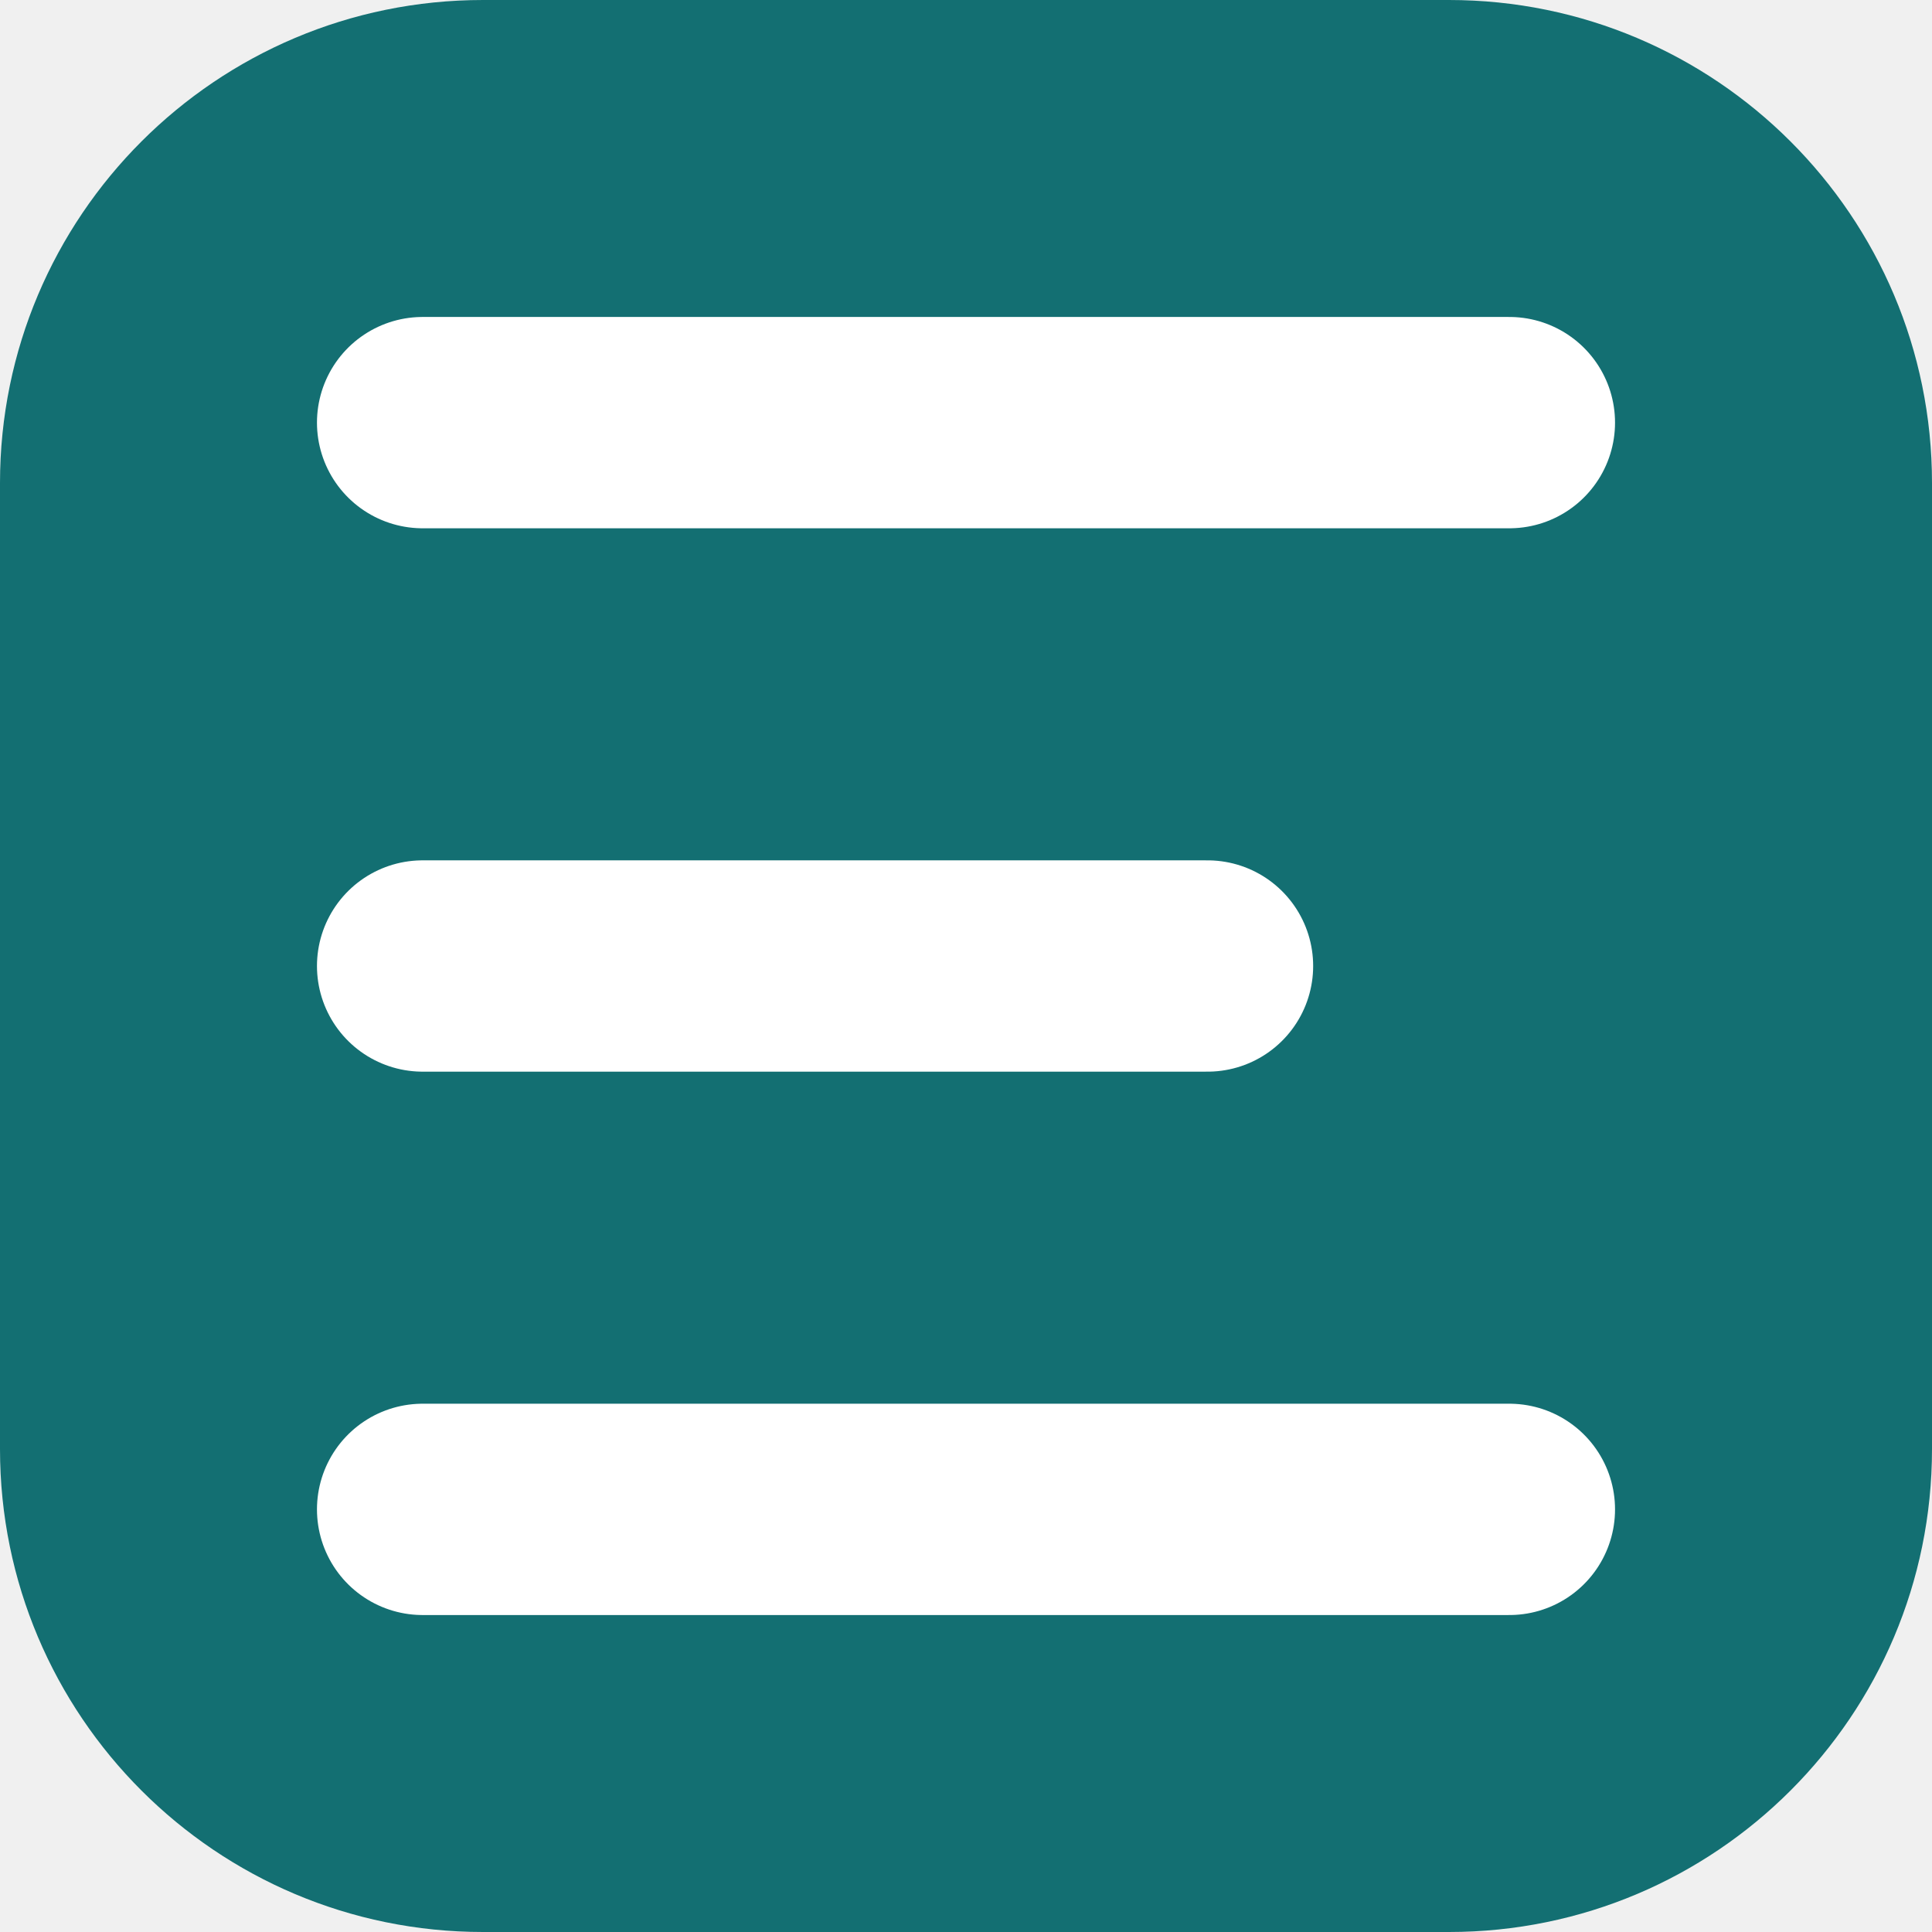
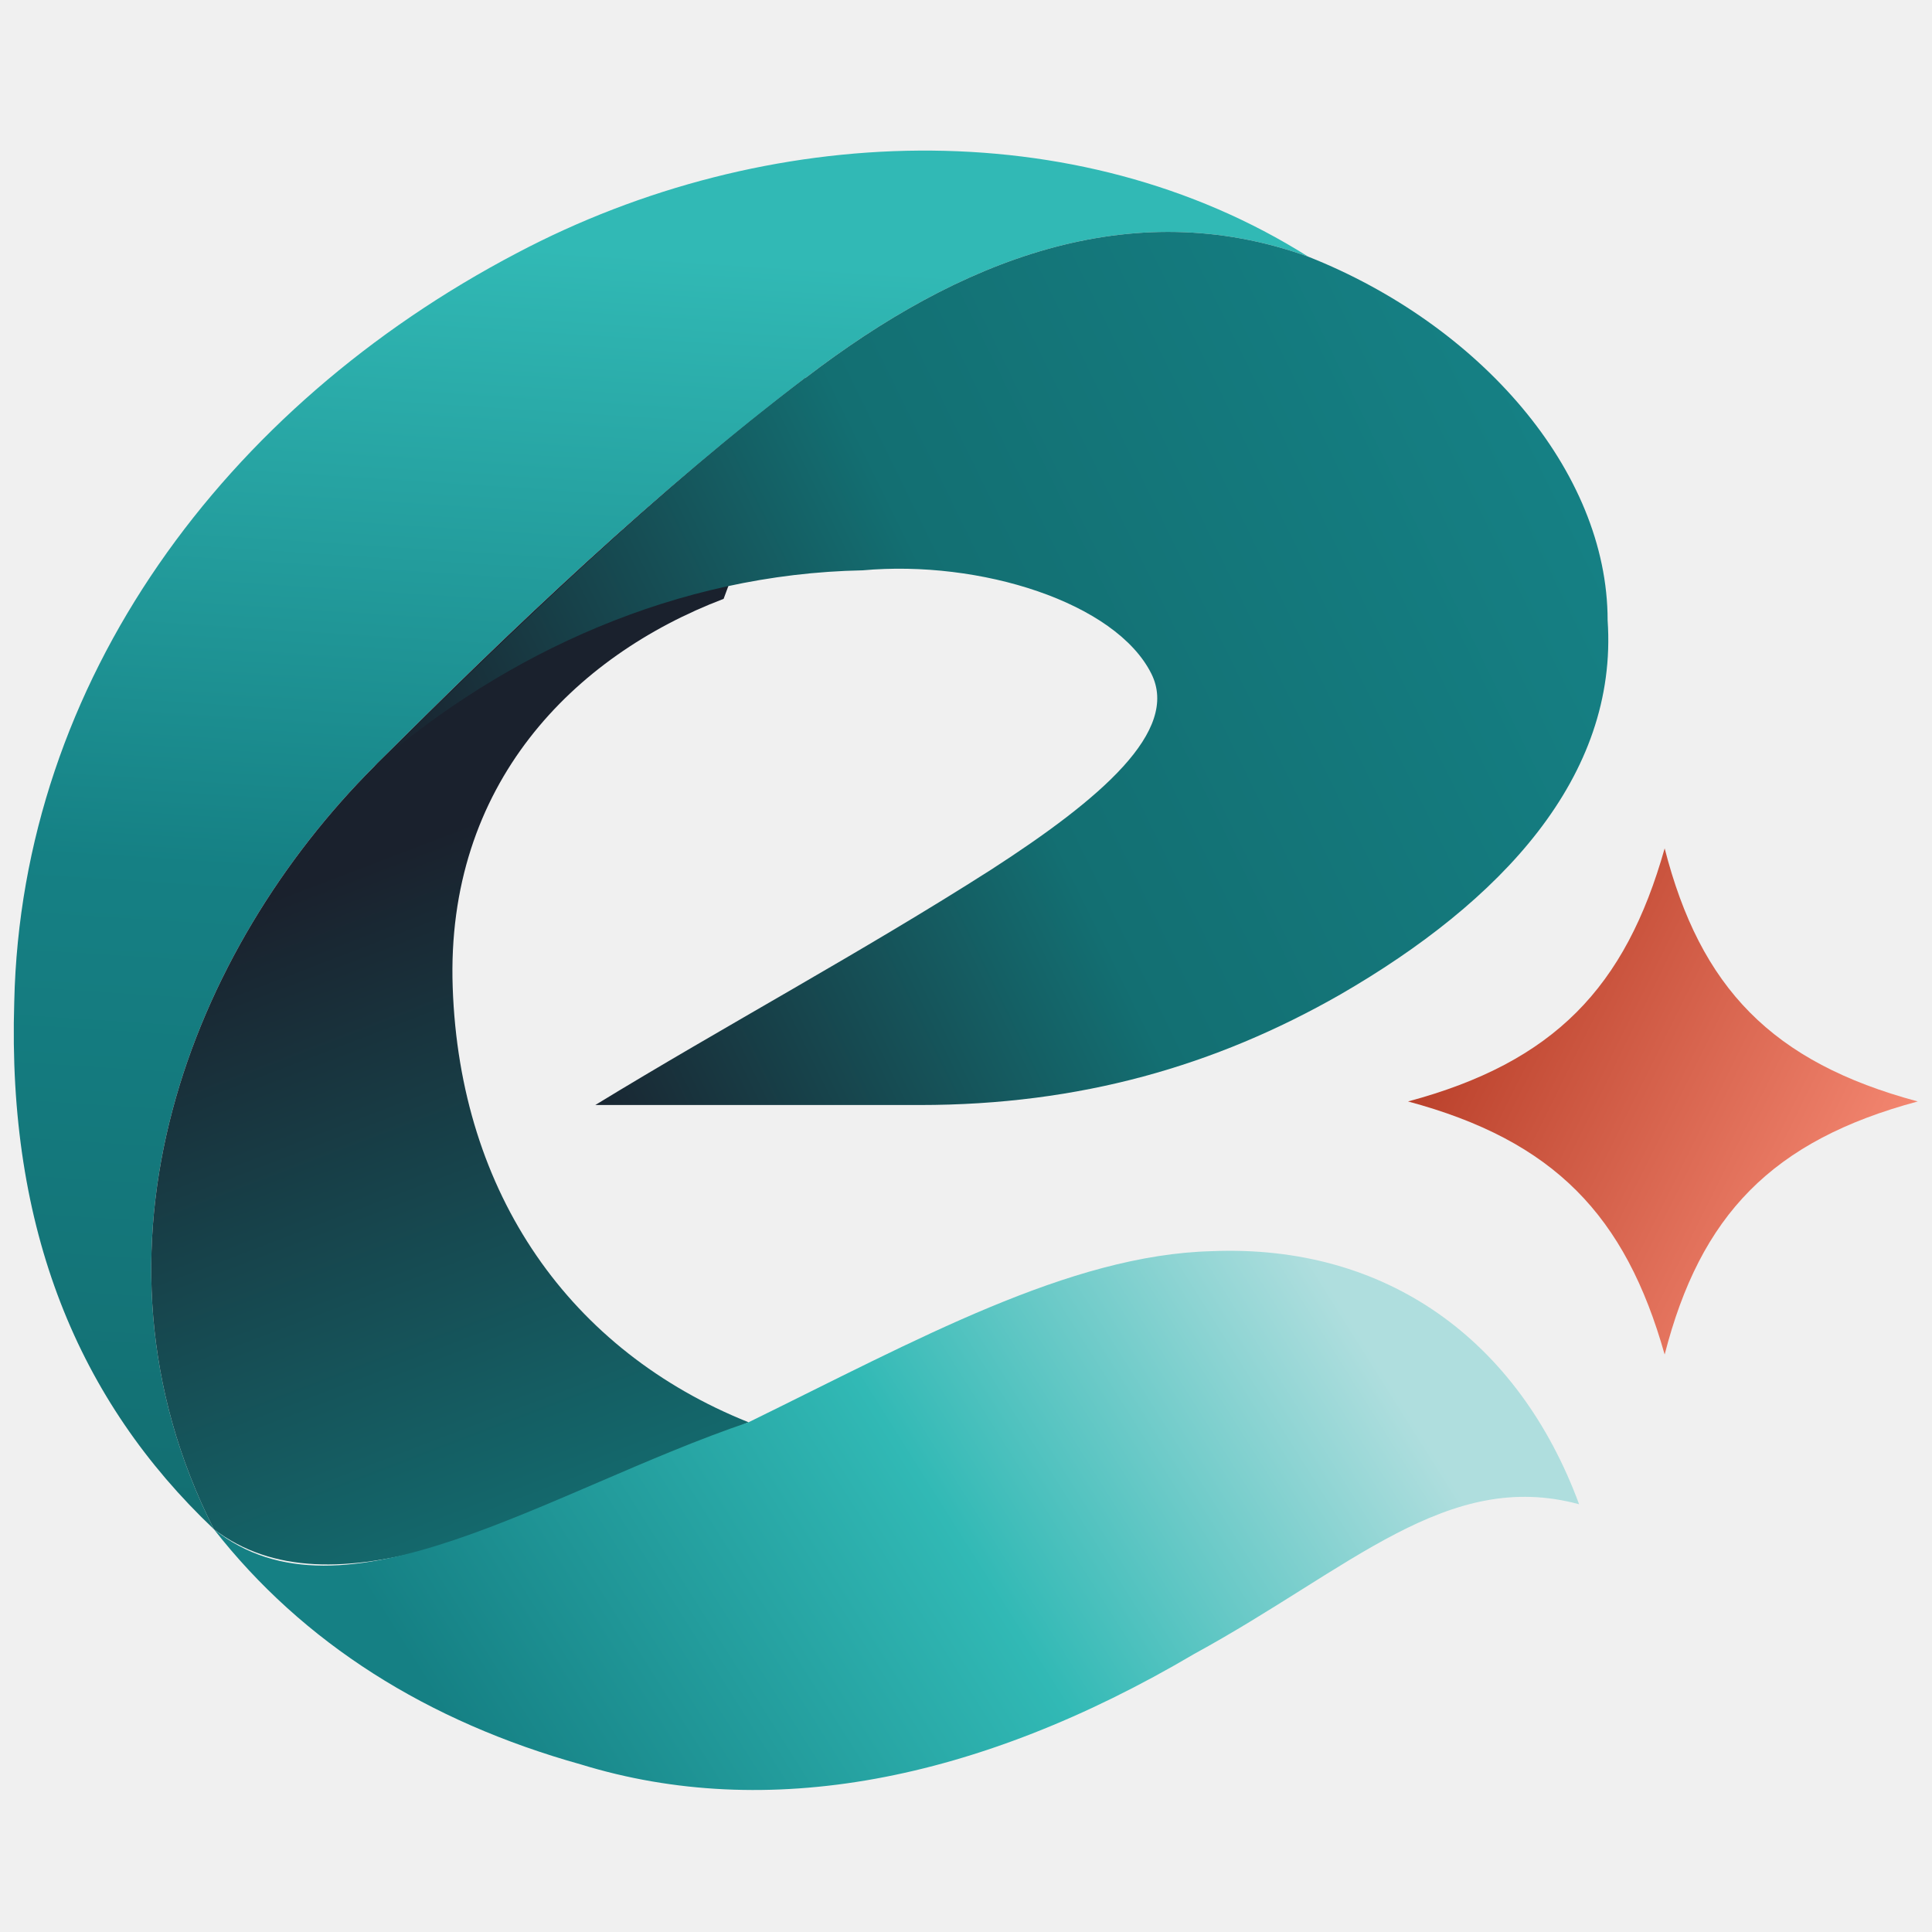
- <svg xmlns="http://www.w3.org/2000/svg" viewBox="0 0 32 32" fill="none">
-   <rect width="32" height="32" rx="8" fill="#136f72" />
-   <path d="M7 7h18M7 16h13M7 25h18" stroke="#ffffff" stroke-width="3.5" stroke-linecap="round" />
+ <svg xmlns="http://www.w3.org/2000/svg" viewBox="18 39 542 542" fill="none">
+   <style>
+     .dark { display: none; }
+     @media (prefers-color-scheme: dark) {
+       .light { display: none; }
+       .dark { display: inline; }
+     }
+   </style>
+   <defs>
+     <linearGradient id="l-outer" x1="147" y1="107" x2="124" y2="465" gradientUnits="userSpaceOnUse">
+       <stop stop-color="hsl(178, 58%, 46%)" />
+       <stop offset=".5" stop-color="hsl(182, 72%, 30%)" />
+       <stop offset="1" stop-color="hsl(182, 72%, 26%)" />
+     </linearGradient>
+     <linearGradient id="l-face" x1="157" y1="315" x2="455" y2="169" gradientUnits="userSpaceOnUse">
+       <stop stop-color="hsl(220, 26%, 14%)" />
+       <stop offset=".48" stop-color="hsl(182, 72%, 26%)" />
+       <stop offset="1" stop-color="hsl(182, 72%, 30%)" />
+     </linearGradient>
+     <linearGradient id="l-fold" x1="125" y1="279" x2="198" y2="470" gradientUnits="userSpaceOnUse">
+       <stop stop-color="hsl(220, 26%, 14%)" />
+       <stop offset="1" stop-color="hsl(182, 72%, 26%)" />
+     </linearGradient>
+     <linearGradient id="l-tail" x1="152" y1="535" x2="384" y2="389" gradientUnits="userSpaceOnUse">
+       <stop stop-color="hsl(182, 72%, 30%)" />
+       <stop offset=".54" stop-color="hsl(178, 58%, 46%)" />
+       <stop offset="1" stop-color="hsl(180, 42%, 78%)" />
+     </linearGradient>
+     <linearGradient id="l-spark" x1="422" y1="318" x2="543" y2="378" gradientUnits="userSpaceOnUse">
+       <stop stop-color="hsl(9, 64%, 44%)" />
+       <stop offset="1" stop-color="hsl(10, 86%, 70%)" />
+     </linearGradient>
+     <linearGradient id="d-outer" x1="147" y1="107" x2="124" y2="465" gradientUnits="userSpaceOnUse">
+       <stop stop-color="hsl(180, 42%, 78%)" />
+       <stop offset=".5" stop-color="hsl(178, 58%, 46%)" />
+       <stop offset="1" stop-color="hsl(182, 72%, 30%)" />
+     </linearGradient>
+     <linearGradient id="d-face" x1="157" y1="315" x2="455" y2="169" gradientUnits="userSpaceOnUse">
+       <stop stop-color="hsl(182, 72%, 26%)" />
+       <stop offset=".48" stop-color="hsl(178, 58%, 46%)" />
+       <stop offset="1" stop-color="hsl(178, 58%, 60%)" />
+     </linearGradient>
+     <linearGradient id="d-fold" x1="125" y1="279" x2="198" y2="470" gradientUnits="userSpaceOnUse">
+       <stop stop-color="hsl(180, 38%, 14%)" />
+       <stop offset="1" stop-color="hsl(182, 72%, 30%)" />
+     </linearGradient>
+     <linearGradient id="d-tail" x1="152" y1="535" x2="384" y2="389" gradientUnits="userSpaceOnUse">
+       <stop stop-color="hsl(182, 72%, 30%)" />
+       <stop offset=".54" stop-color="hsl(178, 58%, 46%)" />
+       <stop offset="1" stop-color="hsl(180, 42%, 78%)" />
+     </linearGradient>
+     <linearGradient id="d-spark" x1="422" y1="318" x2="543" y2="378" gradientUnits="userSpaceOnUse">
+       <stop stop-color="hsl(10, 86%, 68%)" />
+       <stop offset="1" stop-color="hsl(10, 86%, 80%)" />
+     </linearGradient>
+   </defs>
+   <g class="light">
+     <path fill="url(#l-outer)" d="M78 468C40 432 20 384 22 320C24 230 81 153 163 110C233 73 320 70 385 111C335 93 287 112 244 145C202 177 163 214 123 254C72 305 38 389 78 468Z" />
+     <path fill="url(#l-fold)" d="M244 145C202 177 163 214 123 254C72 305 38 389 78 468C111 493 163 466 228 438C178 418 147 374 145 316C143 259 179 223 221 207Z" />
+     <path fill="url(#l-face)" d="M123 254C167 211 203 176 244 145C287 112 335 93 385 111C433 130 469 171 469 213C472 257 439 292 394 318C359 338 321 349 276 349H185C221 327 260 306 296 283C327 263 349 244 341 228C331 208 293 196 260 199C208 200 160 222 123 254Z" />
+     <path fill="url(#l-tail)" d="M78 468C114 497 172 457 228 438C275 415 318 391 358 390C407 388 444 415 461 461C424 451 397 479 353 503C292 539 233 550 181 534C138 522 103 500 78 468Z" />
+     <path fill="url(#l-spark)" d="M485 277C495 316 515 337 556 348C515 359 495 380 485 419C474 380 454 359 413 348C454 337 474 316 485 277Z" />
+   </g>
+   <g class="dark">
+     <path fill="url(#d-outer)" d="M78 468C40 432 20 384 22 320C24 230 81 153 163 110C233 73 320 70 385 111C335 93 287 112 244 145C202 177 163 214 123 254C72 305 38 389 78 468Z" />
+     <path fill="url(#d-fold)" d="M244 145C202 177 163 214 123 254C72 305 38 389 78 468C111 493 163 466 228 438C178 418 147 374 145 316C143 259 179 223 221 207Z" />
+     <path fill="url(#d-face)" d="M123 254C167 211 203 176 244 145C287 112 335 93 385 111C433 130 469 171 469 213C472 257 439 292 394 318C359 338 321 349 276 349H185C221 327 260 306 296 283C327 263 349 244 341 228C331 208 293 196 260 199C208 200 160 222 123 254Z" />
+     <path fill="url(#d-tail)" d="M78 468C114 497 172 457 228 438C275 415 318 391 358 390C407 388 444 415 461 461C424 451 397 479 353 503C292 539 233 550 181 534C138 522 103 500 78 468Z" />
+     <path fill="url(#d-spark)" d="M485 277C495 316 515 337 556 348C515 359 495 380 485 419C474 380 454 359 413 348C454 337 474 316 485 277Z" />
+   </g>
</svg>
